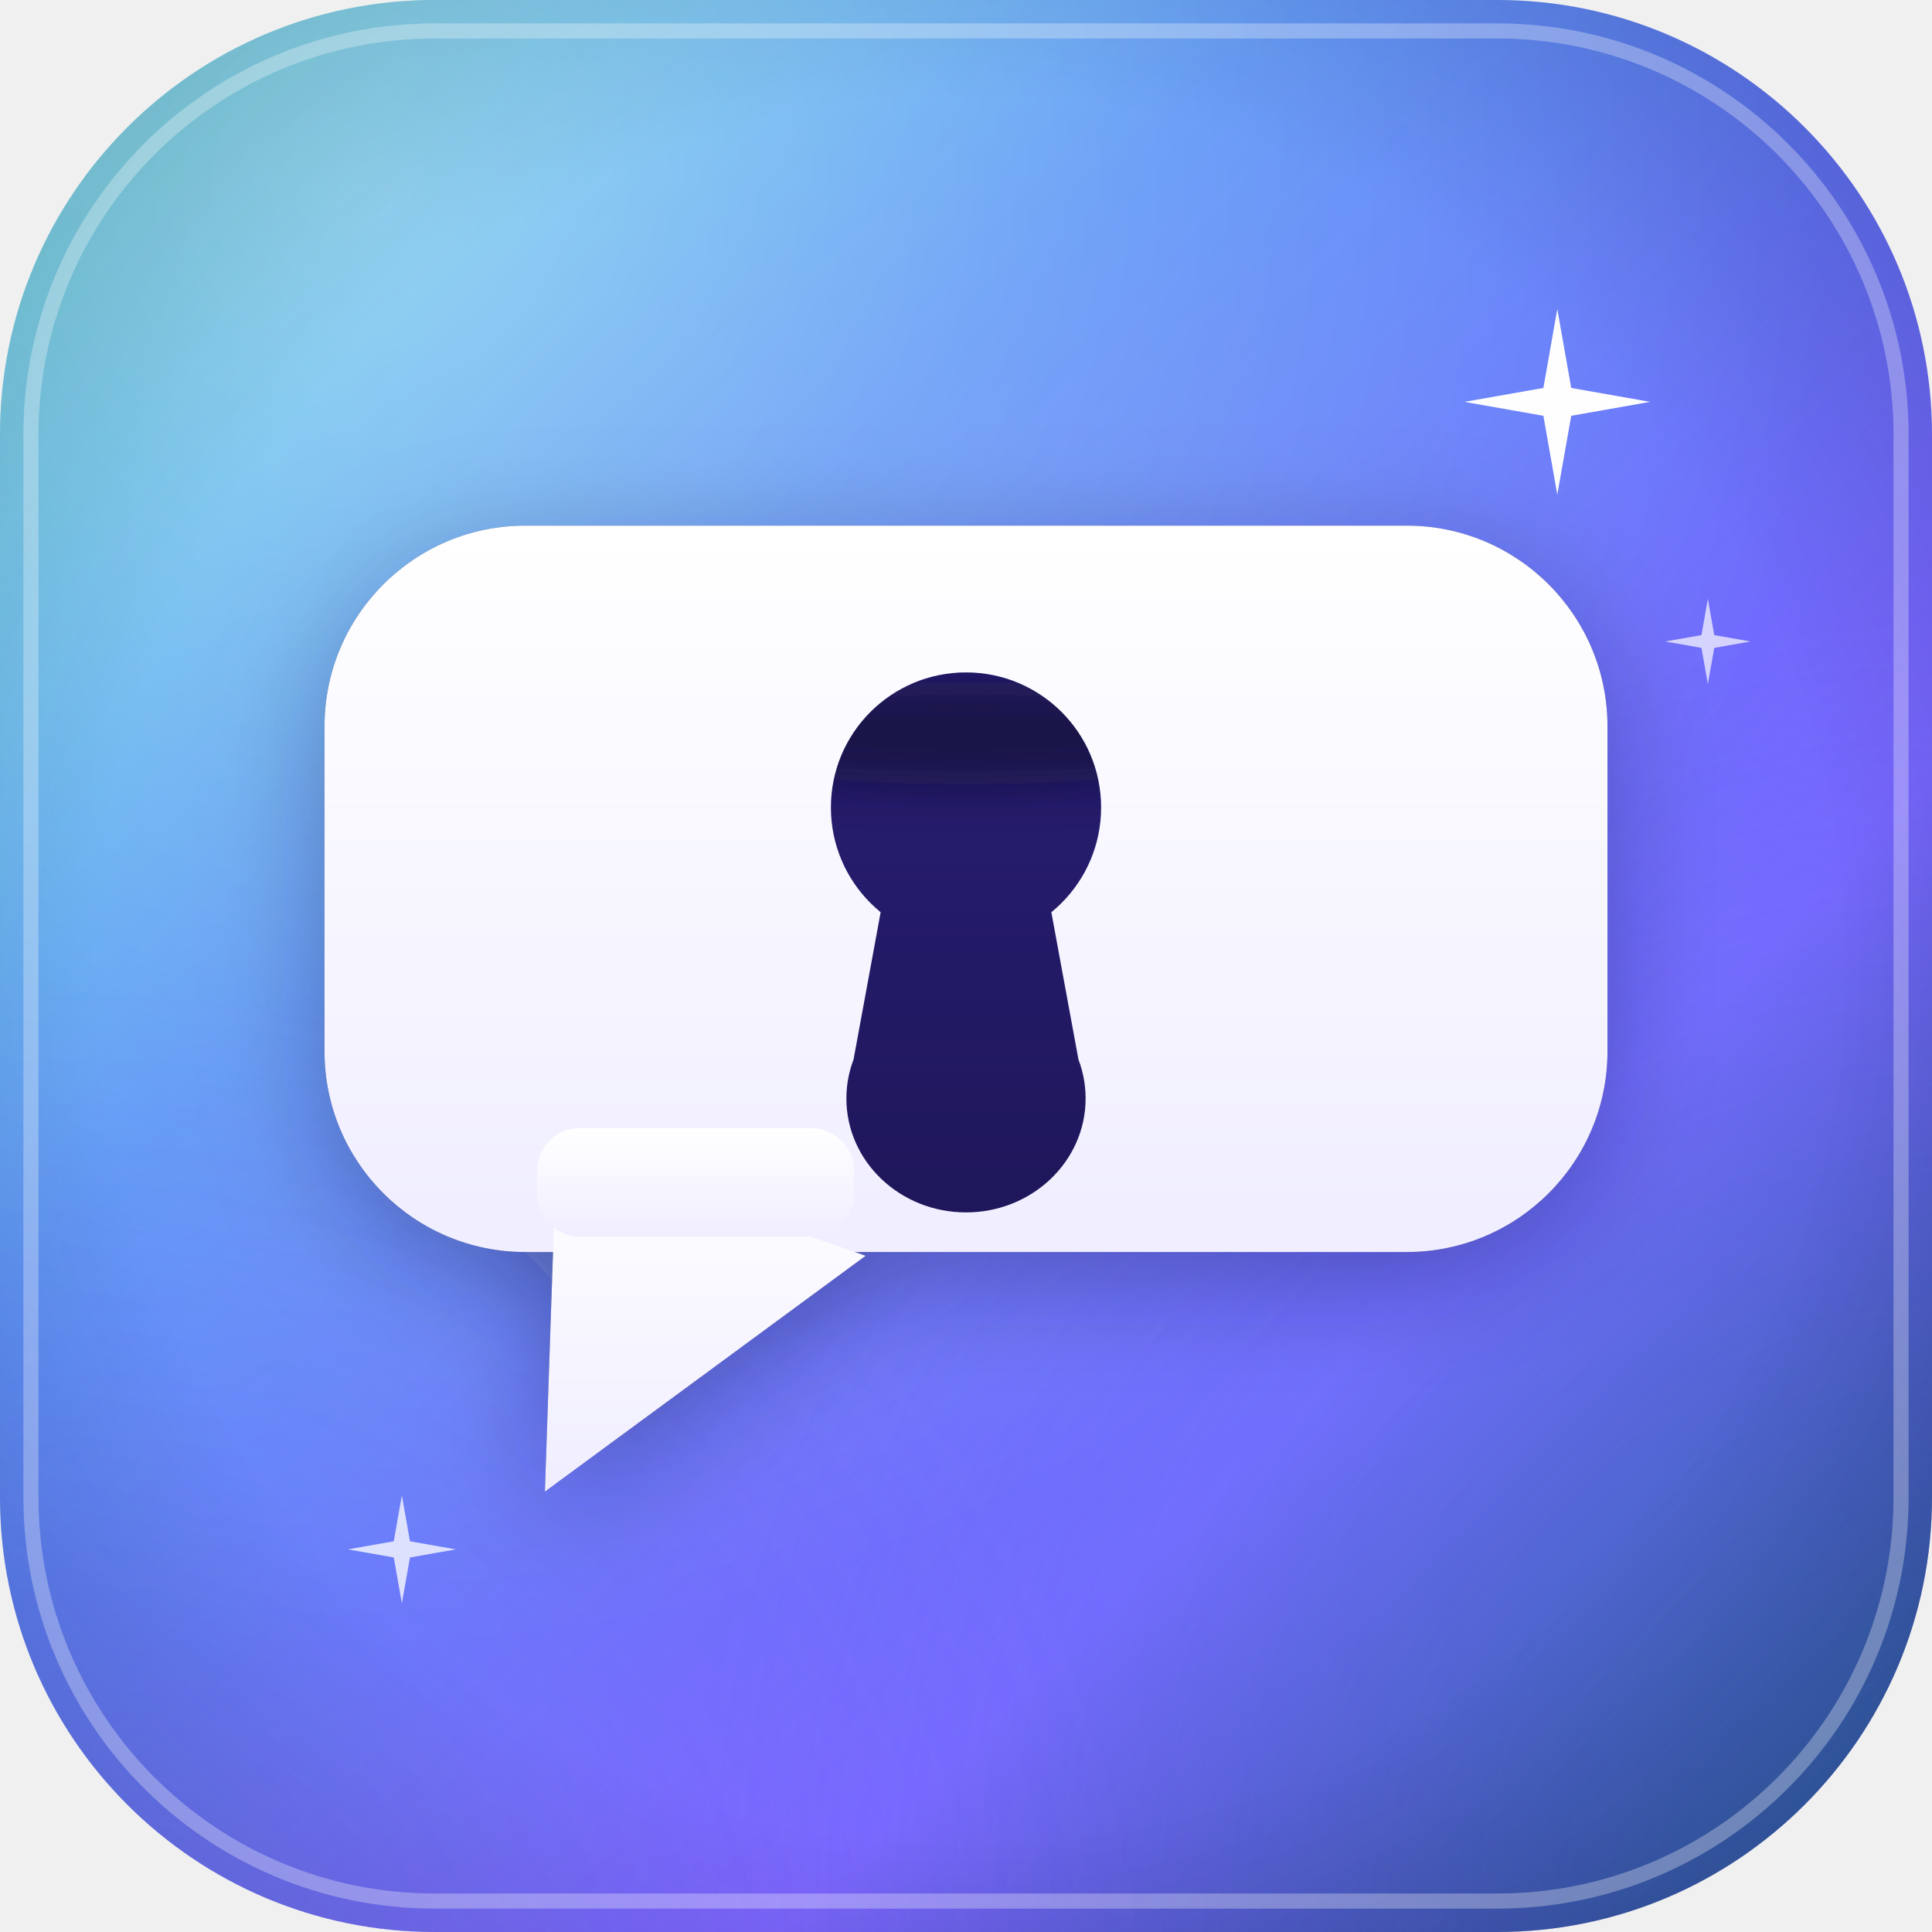
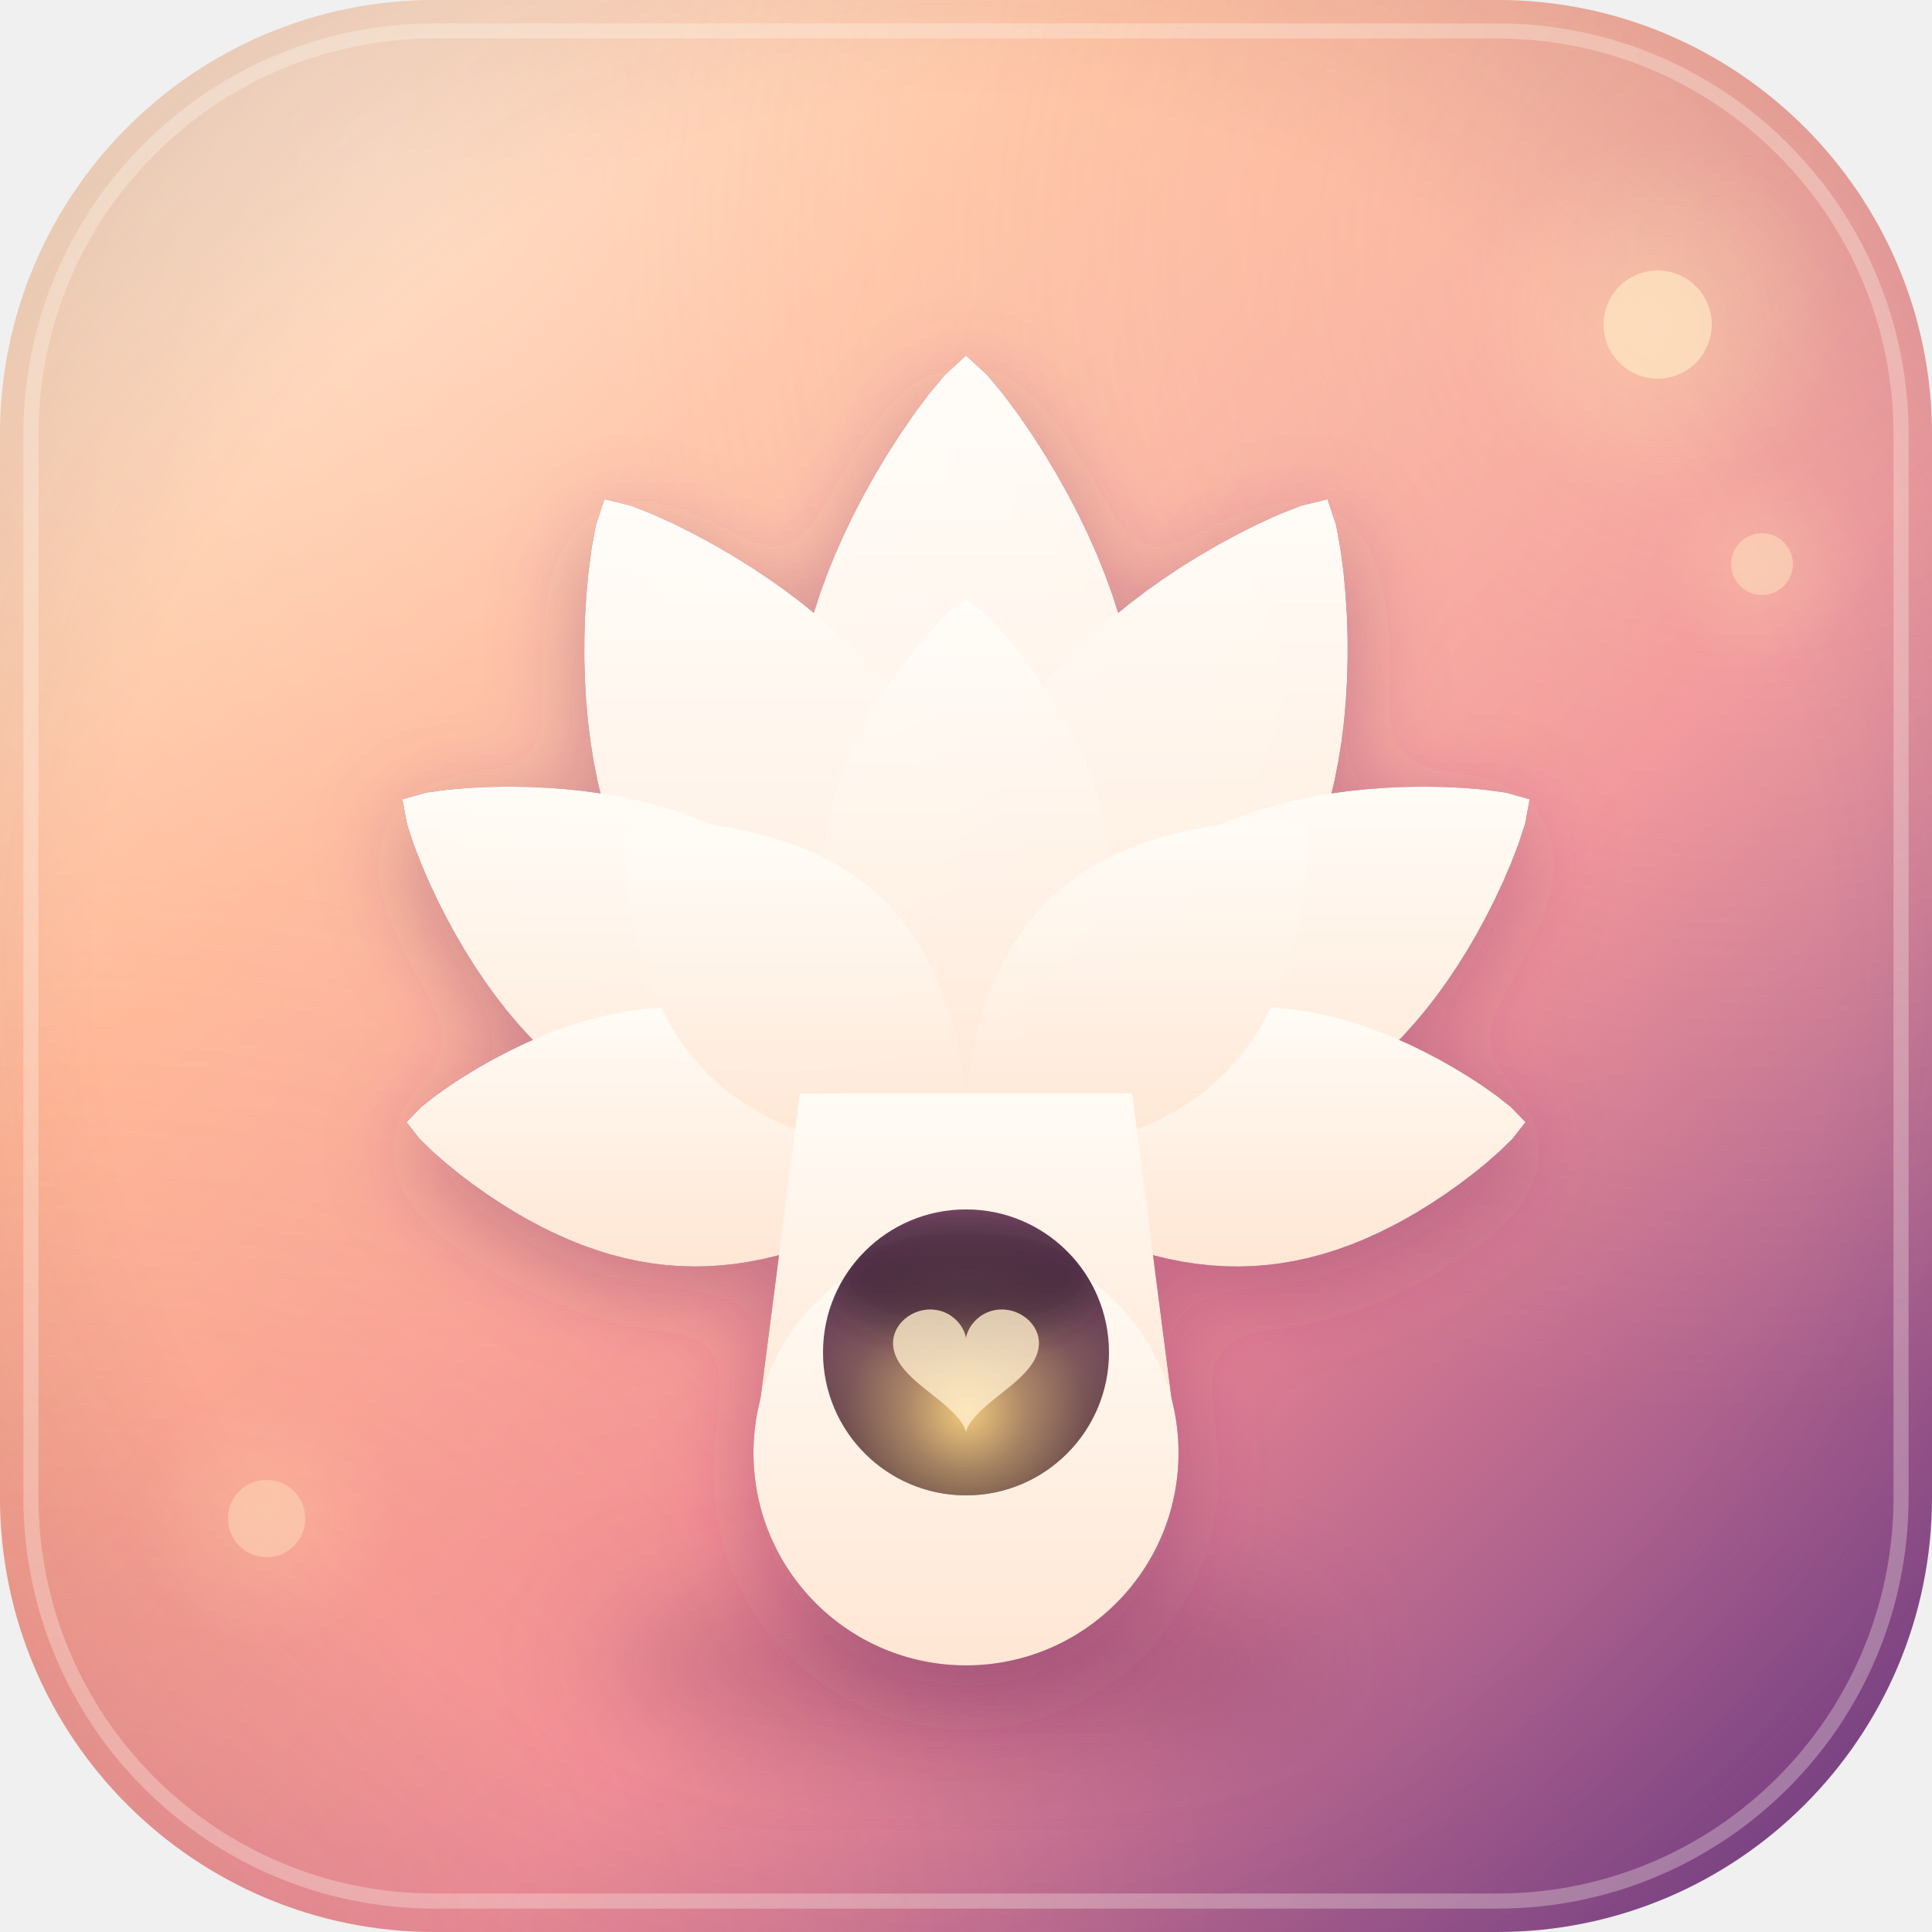
<svg xmlns="http://www.w3.org/2000/svg" viewBox="0 0 512 512" width="512" height="512" role="img" aria-label="匿名树洞 插件图标">
  <defs>
    <linearGradient id="bg" x1="0" y1="0" x2="1" y2="1">
-       <stop offset="0" stop-color="#4ADEDE" />
-       <stop offset="0.34" stop-color="#4D8BF5" />
-       <stop offset="0.70" stop-color="#7B61FF" />
-       <stop offset="1" stop-color="#2B1E6E" />
+       <stop offset="0" stop-color="#FFE0AC" />
+       <stop offset="0.3" stop-color="#FFAC86" />
+       <stop offset="0.62" stop-color="#F08894" />
+       <stop offset="1" stop-color="#683986" />
    </linearGradient>
-     <radialGradient id="glow" cx="0.19" cy="0.10" r="0.75">
-       <stop offset="0" stop-color="#ffffff" stop-opacity="0.40" />
+     <radialGradient id="glow" cx="0.2" cy="0.085" r="0.72">
+       <stop offset="0" stop-color="#ffffff" stop-opacity="0.44" />
      <stop offset="1" stop-color="#ffffff" stop-opacity="0" />
    </radialGradient>
-     <radialGradient id="rimCyan" cx="1.02" cy="0.98" r="0.66">
-       <stop offset="0" stop-color="#22D3EE" stop-opacity="0.36" />
-       <stop offset="1" stop-color="#22D3EE" stop-opacity="0" />
+     <radialGradient id="rimGold" cx="0.9" cy="0.13" r="0.6">
+       <stop offset="0" stop-color="#FFF3CA" stop-opacity="0.3" />
+       <stop offset="1" stop-color="#FFF3CA" stop-opacity="0" />
    </radialGradient>
-     <radialGradient id="rimViolet" cx="0.05" cy="1.06" r="0.55">
-       <stop offset="0" stop-color="#A88CFF" stop-opacity="0.20" />
-       <stop offset="1" stop-color="#A88CFF" stop-opacity="0" />
+     <radialGradient id="rimWarm" cx="0.05" cy="1.03" r="0.58">
+       <stop offset="0" stop-color="#FFBEAC" stop-opacity="0.24" />
+       <stop offset="1" stop-color="#FFBEAC" stop-opacity="0" />
    </radialGradient>
    <radialGradient id="vignette" cx="0.5" cy="0.5" r="0.72">
-       <stop offset="0.62" stop-color="#100C30" stop-opacity="0" />
-       <stop offset="1" stop-color="#100C30" stop-opacity="0.28" />
+       <stop offset="0.62" stop-color="#54265A" stop-opacity="0" />
+       <stop offset="1" stop-color="#54265A" stop-opacity="0.22" />
    </radialGradient>
-     <linearGradient id="bubbleFill" x1="0" y1="0" x2="0" y2="1">
-       <stop offset="0" stop-color="#ffffff" />
-       <stop offset="1" stop-color="#F0EEFF" />
+     <linearGradient id="treeFill" x1="0" y1="0" x2="0" y2="1">
+       <stop offset="0" stop-color="#FFFCF6" />
+       <stop offset="1" stop-color="#FFE6D4" />
    </linearGradient>
-     <linearGradient id="glyph" x1="0" y1="0" x2="0" y2="1">
-       <stop offset="0" stop-color="#342894" />
-       <stop offset="1" stop-color="#120C38" />
+     <radialGradient id="treeLight" gradientUnits="userSpaceOnUse" cx="204.8" cy="122.88" r="174.08">
+       <stop offset="0" stop-color="#ffffff" stop-opacity="0.34" />
+       <stop offset="1" stop-color="#ffffff" stop-opacity="0" />
+     </radialGradient>
+     <linearGradient id="holeFill" x1="0" y1="0" x2="0" y2="1">
+       <stop offset="0" stop-color="#804C70" />
+       <stop offset="1" stop-color="#341934" />
    </linearGradient>
-     <filter id="sh" x="-30%" y="-30%" width="160%" height="170%">
-       <feDropShadow dx="0" dy="8" stdDeviation="15" flood-color="#120D32" flood-opacity="0.55" />
+     <radialGradient id="holeGlow" gradientUnits="userSpaceOnUse" cx="256" cy="374.313" r="63.652">
+       <stop offset="0" stop-color="#FFD882" stop-opacity="0.92" />
+       <stop offset="0.25" stop-color="#FFD882" stop-opacity="0.53" />
+       <stop offset="0.5" stop-color="#FFD882" stop-opacity="0.24" />
+       <stop offset="0.75" stop-color="#FFD882" stop-opacity="0.07" />
+       <stop offset="1" stop-color="#FFD882" stop-opacity="0" />
+     </radialGradient>
+     <radialGradient id="sparkGlow">
+       <stop offset="0" stop-color="#FFEFBA" stop-opacity="0.39" />
+       <stop offset="1" stop-color="#FFEFBA" stop-opacity="0" />
+     </radialGradient>
+     <filter id="shTree" x="-30%" y="-30%" width="160%" height="175%">
+       <feDropShadow dx="0" dy="6.656" stdDeviation="12.288" flood-color="#7C346A" flood-opacity="0.38" />
    </filter>
    <filter id="soft" x="-60%" y="-60%" width="220%" height="220%">
-       <feGaussianBlur stdDeviation="7" />
+       <feGaussianBlur stdDeviation="15.36" />
+     </filter>
+     <filter id="softSm" x="-60%" y="-60%" width="220%" height="220%">
+       <feGaussianBlur stdDeviation="5.427" />
    </filter>
    <clipPath id="round">
      <rect x="0" y="0" width="512" height="512" rx="115.2" />
    </clipPath>
-     <clipPath id="khClip">
-       <circle cx="256" cy="214.0" r="35.8" />
-       <polygon points="236.5,224.8 275.5,224.8 287.7,291.1 224.3,291.1" />
-       <ellipse cx="256" cy="291.1" rx="31.7" ry="30.2" />
+     <clipPath id="holeClip">
+       <circle cx="256" cy="358.4" r="37.888" />
    </clipPath>
-     <g id="bubble">
-       <rect x="86.0" y="139.3" width="340.0" height="192.5" rx="53.2" />
-       <polygon points="147.5,304.1 144.4,395.3 229.4,332.8" />
-       <rect x="142.3" y="299.0" width="84.0" height="28.7" rx="11.3" />
+     <g id="tree">
+       <path d="M256 305.152L250.284 299.878L245.934 294.605L242.023 289.331L238.409 284.058L235.038 278.784L231.885 273.51L228.939 268.237L226.196 262.963L223.656 257.69L221.319 252.416L219.19 247.142L217.271 241.869L215.567 236.595L214.081 231.322L212.817 226.048L211.778 220.774L210.967 215.501L210.386 210.227L210.037 204.954L209.92 199.68L210.037 194.406L210.386 189.133L210.967 183.859L211.778 178.586L212.817 173.312L214.081 168.038L215.567 162.765L217.271 157.491L219.19 152.218L221.319 146.944L223.656 141.67L226.196 136.397L228.939 131.123L231.885 125.85L235.038 120.576L238.409 115.302L242.023 110.029L245.934 104.755L250.284 99.482L256 94.208L256 94.208L261.716 99.482L266.066 104.755L269.977 110.029L273.591 115.302L276.962 120.576L280.115 125.85L283.061 131.123L285.804 136.397L288.344 141.67L290.681 146.944L292.81 152.218L294.729 157.491L296.433 162.765L297.919 168.038L299.183 173.312L300.222 178.586L301.033 183.859L301.614 189.133L301.963 194.406L302.08 199.68L301.963 204.954L301.614 210.227L301.033 215.501L300.222 220.774L299.183 226.048L297.919 231.322L296.433 236.595L294.729 241.869L292.81 247.142L290.681 252.416L288.344 257.69L285.804 262.963L283.061 268.237L280.115 273.51L276.962 278.784L273.591 284.058L269.977 289.331L266.066 294.605L261.716 299.878L256 305.152Z" />
+       <path d="M256 305.152L248.938 303.417L242.992 301.064L237.404 298.513L232.059 295.827L226.911 293.031L221.942 290.136L217.142 287.148L212.508 284.067L208.039 280.896L203.736 277.632L199.602 274.274L195.641 270.821L191.854 267.271L188.246 263.622L184.819 259.872L181.575 256.021L178.518 252.067L175.648 248.008L172.968 243.845L170.477 239.576L168.177 235.202L166.067 230.723L164.146 226.139L162.412 221.45L160.865 216.659L159.502 211.766L158.319 206.772L157.315 201.68L156.486 196.49L155.829 191.205L155.341 185.827L155.02 180.356L154.863 174.793L154.873 169.139L155.051 163.391L155.408 157.544L155.962 151.588L156.76 145.497L157.915 139.207L160.186 132.299L160.186 132.299L167.248 134.034L173.194 136.387L178.782 138.939L184.127 141.625L189.275 144.421L194.244 147.315L199.044 150.304L203.678 153.384L208.147 156.556L212.45 159.82L216.584 163.177L220.545 166.631L224.332 170.181L227.94 173.83L231.367 177.579L234.611 181.43L237.668 185.385L240.538 189.443L243.218 193.606L245.709 197.875L248.009 202.249L250.119 206.728L252.04 211.312L253.774 216.001L255.321 220.792L256.684 225.685L257.867 230.679L258.871 235.772L259.7 240.961L260.357 246.246L260.845 251.625L261.166 257.096L261.323 262.658L261.313 268.312L261.135 274.06L260.779 279.907L260.224 285.863L259.426 291.955L258.271 298.244L256 305.152Z" />
+       <path d="M256 305.152L253.729 298.244L252.574 291.955L251.776 285.863L251.221 279.907L250.865 274.06L250.687 268.312L250.677 262.658L250.834 257.096L251.155 251.625L251.643 246.246L252.3 240.961L253.129 235.772L254.133 230.679L255.316 225.685L256.679 220.792L258.226 216.001L259.96 211.312L261.881 206.728L263.991 202.249L266.291 197.875L268.782 193.606L271.462 189.443L274.332 185.385L277.389 181.43L280.633 177.579L284.06 173.83L287.668 170.181L291.455 166.631L295.416 163.177L299.55 159.82L303.853 156.556L308.322 153.384L312.956 150.304L317.756 147.315L322.725 144.421L327.873 141.625L333.218 138.939L338.806 136.387L344.752 134.034L351.814 132.299L351.814 132.299L354.085 139.207L355.24 145.497L356.038 151.588L356.592 157.544L356.949 163.391L357.127 169.139L357.137 174.793L356.98 180.356L356.659 185.827L356.171 191.205L355.514 196.49L354.685 201.68L353.681 206.772L352.498 211.766L351.135 216.659L349.588 221.45L347.854 226.139L345.933 230.723L343.823 235.202L341.523 239.576L339.032 243.845L336.352 248.008L333.482 252.067L330.425 256.021L327.181 259.872L323.754 263.622L320.146 267.271L316.359 270.821L312.398 274.274L308.264 277.632L303.961 280.896L299.492 284.067L294.858 287.148L290.058 290.136L285.089 293.031L279.941 295.827L274.596 298.513L269.008 301.064L263.062 303.417L256 305.152Z" />
+       <path d="M256 305.152L249.708 306.912L244.027 307.694L238.543 308.162L233.192 308.416L227.949 308.497L222.804 308.422L217.752 308.198L212.79 307.829L207.919 307.315L203.139 306.655L198.452 305.846L193.86 304.887L189.363 303.774L184.964 302.505L180.664 301.077L176.465 299.487L172.368 297.735L168.374 295.818L164.484 293.734L160.697 291.484L157.015 289.068L153.437 286.484L149.963 283.735L146.592 280.821L143.323 277.743L140.154 274.505L137.085 271.107L134.114 267.554L131.238 263.846L128.457 259.988L125.768 255.981L123.171 251.828L120.664 247.531L118.248 243.088L115.925 238.497L113.7 233.749L111.583 228.828L109.599 223.694L107.811 218.245L106.635 211.818L106.635 211.818L112.927 210.058L118.608 209.276L124.092 208.809L129.443 208.554L134.686 208.473L139.831 208.549L144.883 208.773L149.845 209.142L154.716 209.656L159.495 210.316L164.183 211.124L168.775 212.083L173.272 213.196L177.671 214.465L181.971 215.894L186.17 217.483L190.267 219.235L194.261 221.153L198.151 223.236L201.938 225.486L205.62 227.903L209.198 230.486L212.672 233.235L216.043 236.15L219.312 239.227L222.481 242.466L225.55 245.863L228.521 249.417L231.397 253.124L234.178 256.983L236.867 260.989L239.464 265.142L241.971 269.44L244.386 273.882L246.71 278.474L248.935 283.221L251.052 288.142L253.036 293.277L254.824 298.725L256 305.152Z" />
+       <path d="M256 305.152L257.176 298.725L258.964 293.277L260.948 288.142L263.065 283.221L265.29 278.474L267.614 273.882L270.029 269.44L272.536 265.142L275.133 260.989L277.822 256.983L280.603 253.124L283.479 249.417L286.45 245.863L289.519 242.466L292.688 239.227L295.957 236.15L299.328 233.235L302.802 230.486L306.38 227.903L310.062 225.486L313.849 223.236L317.739 221.153L321.733 219.235L325.83 217.483L330.029 215.894L334.329 214.465L338.728 213.196L343.225 212.083L347.817 211.124L352.505 210.316L357.284 209.656L362.155 209.142L367.117 208.773L372.169 208.549L377.314 208.473L382.557 208.554L387.908 208.809L393.392 209.276L399.073 210.058L405.365 211.818L405.365 211.818L404.189 218.245L402.401 223.694L400.417 228.828L398.3 233.749L396.075 238.497L393.752 243.088L391.336 247.531L388.829 251.828L386.232 255.981L383.543 259.988L380.762 263.846L377.886 267.554L374.915 271.107L371.846 274.505L368.677 277.743L365.408 280.821L362.037 283.735L358.563 286.484L354.985 289.068L351.303 291.484L347.516 293.734L343.626 295.818L339.632 297.735L335.535 299.487L331.336 301.077L327.036 302.505L322.637 303.774L318.14 304.887L313.548 305.846L308.861 306.655L304.081 307.315L299.21 307.829L294.248 308.198L289.196 308.422L284.051 308.497L278.808 308.416L273.457 308.162L267.973 307.694L262.292 306.912L256 305.152Z" />
+       <path d="M256 305.152L252.07 309.207L248.194 312.247L244.335 314.96L240.487 317.453L236.649 319.765L232.819 321.914L228.997 323.91L225.184 325.755L221.378 327.449L217.58 328.992L213.79 330.381L210.008 331.613L206.235 332.686L202.47 333.596L198.714 334.342L194.966 334.92L191.228 335.328L187.498 335.566L183.778 335.631L180.066 335.524L176.364 335.243L172.671 334.789L168.986 334.163L165.311 333.365L161.645 332.399L157.987 331.265L154.338 329.966L150.698 328.505L147.065 326.884L143.441 325.106L139.826 323.175L136.218 321.092L132.618 318.859L129.025 316.475L125.441 313.936L121.866 311.236L118.3 308.355L114.745 305.253L111.208 301.825L107.723 297.381L107.723 297.381L111.653 293.326L115.53 290.286L119.389 287.573L123.237 285.08L127.075 282.769L130.905 280.619L134.726 278.623L138.54 276.778L142.346 275.084L146.144 273.541L149.934 272.152L153.715 270.92L157.489 269.848L161.253 268.937L165.01 268.192L168.757 267.614L172.496 267.205L176.225 266.967L179.946 266.902L183.657 267.01L187.359 267.29L191.053 267.744L194.737 268.371L198.412 269.168L202.079 270.134L205.736 271.268L209.385 272.567L213.026 274.029L216.658 275.649L220.282 277.427L223.898 279.358L227.506 281.441L231.106 283.674L234.698 286.059L238.282 288.597L241.858 291.297L245.424 294.178L248.978 297.28L252.516 300.708L256 305.152Z" />
+       <path d="M256 305.152L259.484 300.708L263.022 297.28L266.576 294.178L270.142 291.297L273.718 288.597L277.302 286.059L280.894 283.674L284.494 281.441L288.102 279.358L291.718 277.427L295.342 275.649L298.974 274.029L302.615 272.567L306.264 271.268L309.921 270.134L313.588 269.168L317.263 268.371L320.947 267.744L324.641 267.29L328.343 267.01L332.054 266.902L335.775 266.967L339.504 267.205L343.243 267.614L346.99 268.192L350.747 268.937L354.511 269.848L358.285 270.92L362.066 272.152L365.856 273.541L369.654 275.084L373.46 276.778L377.274 278.623L381.095 280.619L384.925 282.769L388.763 285.08L392.611 287.573L396.47 290.286L400.347 293.326L404.277 297.381L404.277 297.381L400.792 301.825L397.255 305.253L393.7 308.355L390.134 311.236L386.559 313.936L382.975 316.475L379.382 318.859L375.782 321.092L372.174 323.175L368.559 325.106L364.935 326.884L361.302 328.505L357.662 329.966L354.013 331.265L350.355 332.399L346.689 333.365L343.014 334.163L339.329 334.789L335.636 335.243L331.934 335.524L328.222 335.631L324.502 335.566L320.772 335.328L317.034 334.92L313.286 334.342L309.53 333.596L305.765 332.686L301.992 331.613L298.21 330.381L294.42 328.992L290.622 327.449L286.816 325.755L283.003 323.91L279.181 321.914L275.351 319.765L271.513 317.453L267.665 314.96L263.806 312.247L259.93 309.207L256 305.152Z" />
+       <path d="M256 305.152L251.3 301.491L247.723 297.83L244.508 294.17L241.536 290.509L238.764 286.848L236.172 283.187L233.75 279.526L231.495 275.866L229.406 272.205L227.485 268.544L225.734 264.883L224.156 261.222L222.755 257.562L221.533 253.901L220.494 250.24L219.639 246.579L218.973 242.918L218.495 239.258L218.208 235.597L218.112 231.936L218.208 228.275L218.495 224.614L218.973 220.954L219.639 217.293L220.494 213.632L221.533 209.971L222.755 206.31L224.156 202.65L225.734 198.989L227.485 195.328L229.406 191.667L231.495 188.006L233.75 184.346L236.172 180.685L238.764 177.024L241.536 173.363L244.508 169.702L247.723 166.042L251.3 162.381L256 158.72L256 158.72L260.7 162.381L264.277 166.042L267.492 169.702L270.464 173.363L273.236 177.024L275.828 180.685L278.25 184.346L280.505 188.006L282.594 191.667L284.515 195.328L286.266 198.989L287.844 202.65L289.245 206.31L290.467 209.971L291.506 213.632L292.361 217.293L293.027 220.954L293.505 224.614L293.792 228.275L293.888 231.936L293.792 235.597L293.505 239.258L293.027 242.918L292.361 246.579L291.506 250.24L290.467 253.901L289.245 257.562L287.844 261.222L286.266 264.883L284.515 268.544L282.594 272.205L280.505 275.866L278.25 279.526L275.828 283.187L273.236 286.848L270.464 290.509L267.492 294.17L264.277 297.83L260.7 301.491L256 305.152Z" />
+       <path d="M256 305.152L250.93 305.907L246.534 305.962L242.356 305.793L238.324 305.472L234.412 305.027L230.608 304.47L226.906 303.808L223.304 303.041L219.803 302.171L216.402 301.197L213.103 300.116L209.909 298.928L206.82 297.631L203.84 296.221L200.969 294.698L198.209 293.06L195.562 291.305L193.028 289.433L190.609 287.442L188.305 285.332L186.116 283.103L184.041 280.755L182.082 278.288L180.236 275.704L178.502 273.003L176.88 270.187L175.367 267.257L173.963 264.216L172.664 261.064L171.469 257.806L170.377 254.441L169.385 250.972L168.493 247.399L167.702 243.723L167.013 239.94L166.431 236.046L165.97 232.028L165.655 227.858L165.557 223.463L166.134 218.37L166.134 218.37L171.205 217.615L175.6 217.56L179.779 217.729L183.811 218.049L187.723 218.495L191.527 219.051L195.228 219.714L198.83 220.481L202.332 221.351L205.732 222.325L209.031 223.405L212.225 224.593L215.314 225.891L218.295 227.3L221.166 228.823L223.926 230.462L226.573 232.216L229.106 234.089L231.526 236.08L233.83 238.19L236.019 240.419L238.093 242.767L240.053 245.234L241.899 247.818L243.632 250.519L245.254 253.335L246.767 256.265L248.172 259.306L249.47 262.457L250.665 265.716L251.758 269.081L252.749 272.55L253.641 276.123L254.433 279.799L255.122 283.581L255.703 287.475L256.165 291.493L256.479 295.664L256.577 300.058L256 305.152Z" />
+       <path d="M256 305.152L255.423 300.058L255.521 295.664L255.835 291.493L256.297 287.475L256.878 283.581L257.567 279.799L258.359 276.123L259.251 272.55L260.242 269.081L261.335 265.716L262.53 262.457L263.828 259.306L265.233 256.265L266.746 253.335L268.368 250.519L270.101 247.818L271.947 245.234L273.907 242.767L275.981 240.419L278.17 238.19L280.474 236.08L282.894 234.089L285.427 232.216L288.074 230.462L290.834 228.823L293.705 227.3L296.686 225.891L299.775 224.593L302.969 223.405L306.268 222.325L309.668 221.351L313.17 220.481L316.772 219.714L320.473 219.051L324.277 218.495L328.189 218.049L332.221 217.729L336.4 217.56L340.795 217.615L345.866 218.37L345.866 218.37L346.443 223.463L346.345 227.858L346.03 232.028L345.569 236.046L344.987 239.94L344.298 243.723L343.507 247.399L342.615 250.972L341.623 254.441L340.531 257.806L339.336 261.064L338.037 264.216L336.633 267.257L335.12 270.187L333.498 273.003L331.764 275.704L329.918 278.288L327.959 280.755L325.884 283.103L323.695 285.332L321.391 287.442L318.972 289.433L316.438 291.305L313.791 293.06L311.031 294.698L308.16 296.221L305.18 297.631L302.091 298.928L298.897 300.116L295.598 301.197L292.197 302.171L288.696 303.041L285.094 303.808L281.392 304.47L277.588 305.027L273.676 305.472L269.644 305.793L265.466 305.962L261.07 305.907L256 305.152Z" />
+       <polygon points="211.968,289.792 300.032,289.792 312.32,385.024 199.68,385.024" />
+       <ellipse cx="256" cy="385.024" rx="56.32" ry="56.32" />
    </g>
-     <path id="spark" d="M0 -1 L0.15 -0.15 L1 0 L0.15 0.15 L0 1 L-0.15 0.15 L-1 0 L-0.15 -0.15 Z" />
+     <mask id="treeMask">
+       <use href="#tree" fill="#ffffff" />
+     </mask>
  </defs>
  <g clip-path="url(#round)">
    <rect width="512" height="512" fill="url(#bg)" />
    <rect width="512" height="512" fill="url(#glow)" />
-     <rect width="512" height="512" fill="url(#rimCyan)" />
-     <rect width="512" height="512" fill="url(#rimViolet)" />
+     <rect width="512" height="512" fill="url(#rimGold)" />
+     <rect width="512" height="512" fill="url(#rimWarm)" />
    <rect width="512" height="512" fill="url(#vignette)" />
+     <ellipse cx="256" cy="440.832" rx="94.208" ry="19.968" fill="#783060" opacity="0.36" filter="url(#soft)" />
+     <g filter="url(#shTree)">
+       <use href="#tree" fill="#7C346A" />
+     </g>
+     <use href="#tree" fill="url(#treeFill)" />
+     <g mask="url(#treeMask)">
+       <rect width="512" height="512" fill="url(#treeLight)" />
+     </g>
+     <circle cx="256" cy="358.4" r="37.888" fill="url(#holeFill)" />
+     <g clip-path="url(#holeClip)">
+       <rect width="512" height="512" fill="url(#holeGlow)" />
+       <ellipse cx="256" cy="338.698" rx="37.888" ry="16.671" fill="#2A122A" opacity="0.6" filter="url(#softSm)" />
+       <path d="M256 354.833L256.001 354.805L256.007 354.721L256.022 354.582L256.052 354.391L256.101 354.15L256.174 353.863L256.274 353.533L256.405 353.166L256.57 352.767L256.773 352.341L257.016 351.895L257.3 351.434L257.628 350.967L257.999 350.498L258.415 350.036L258.875 349.586L259.379 349.156L259.924 348.751L260.509 348.377L261.132 348.04L261.789 347.745L262.477 347.496L263.192 347.298L263.93 347.153L264.686 347.064L265.455 347.034L266.232 347.063L267.01 347.152L267.785 347.301L268.551 347.51L269.301 347.778L270.03 348.101L270.732 348.479L271.402 348.909L272.034 349.386L272.622 349.908L273.163 350.472L273.652 351.072L274.084 351.705L274.456 352.366L274.764 353.052L275.007 353.758L275.182 354.481L275.288 355.216L275.323 355.96L275.288 356.709L275.182 357.461L275.007 358.212L274.764 358.961L274.456 359.705L274.084 360.443L273.652 361.173L273.163 361.894L272.622 362.605L272.034 363.307L271.402 363.998L270.732 364.679L270.03 365.349L269.301 366.01L268.551 366.662L267.785 367.305L267.01 367.939L266.232 368.565L265.455 369.183L264.686 369.794L263.93 370.397L263.192 370.993L262.477 371.581L261.789 372.161L261.132 372.731L260.509 373.291L259.924 373.84L259.379 374.375L258.875 374.897L258.415 375.402L257.999 375.889L257.628 376.356L257.3 376.8L257.016 377.219L256.773 377.612L256.57 377.975L256.405 378.307L256.274 378.605L256.174 378.868L256.101 379.093L256.052 379.28L256.022 379.427L256.007 379.532L256.001 379.596L256 379.617L255.999 379.596L255.993 379.532L255.978 379.427L255.948 379.28L255.899 379.093L255.826 378.868L255.726 378.605L255.595 378.307L255.43 377.975L255.227 377.612L254.984 377.219L254.7 376.8L254.372 376.356L254.001 375.889L253.585 375.402L253.125 374.897L252.621 374.375L252.076 373.84L251.491 373.291L250.868 372.731L250.211 372.161L249.523 371.581L248.808 370.993L248.07 370.397L247.314 369.794L246.545 369.183L245.768 368.565L244.99 367.939L244.215 367.305L243.449 366.662L242.699 366.01L241.97 365.349L241.268 364.679L240.598 363.998L239.966 363.307L239.378 362.605L238.837 361.894L238.348 361.173L237.916 360.443L237.544 359.705L237.236 358.961L236.993 358.212L236.818 357.461L236.712 356.709L236.677 355.96L236.712 355.216L236.818 354.481L236.993 353.758L237.236 353.052L237.544 352.366L237.916 351.705L238.348 351.072L238.837 350.472L239.378 349.908L239.966 349.386L240.598 348.909L241.268 348.479L241.97 348.101L242.699 347.778L243.449 347.51L244.215 347.301L244.99 347.152L245.768 347.063L246.545 347.034L247.314 347.064L248.07 347.153L248.808 347.298L249.523 347.496L250.211 347.745L250.868 348.04L251.491 348.377L252.076 348.751L252.621 349.156L253.125 349.586L253.585 350.036L254.001 350.498L254.372 350.967L254.7 351.434L254.984 351.895L255.227 352.341L255.43 352.767L255.595 353.166L255.726 353.533L255.826 353.863L255.899 354.15L255.948 354.391L255.978 354.582L255.993 354.721L255.999 354.805Z" fill="#FFDB98" opacity="0.6" />
+       <path d="M256 354.833L256.001 354.805L256.007 354.721L256.022 354.582L256.052 354.391L256.101 354.15L256.174 353.863L256.274 353.533L256.405 353.166L256.57 352.767L256.773 352.341L257.016 351.895L257.3 351.434L257.628 350.967L257.999 350.498L258.415 350.036L258.875 349.586L259.379 349.156L259.924 348.751L260.509 348.377L261.132 348.04L261.789 347.745L262.477 347.496L263.192 347.298L263.93 347.153L264.686 347.064L265.455 347.034L266.232 347.063L267.01 347.152L267.785 347.301L268.551 347.51L269.301 347.778L270.03 348.101L270.732 348.479L271.402 348.909L272.034 349.386L272.622 349.908L273.163 350.472L273.652 351.072L274.084 351.705L274.456 352.366L274.764 353.052L275.007 353.758L275.182 354.481L275.288 355.216L275.323 355.96L275.288 356.709L275.182 357.461L275.007 358.212L274.764 358.961L274.456 359.705L274.084 360.443L273.652 361.173L273.163 361.894L272.622 362.605L272.034 363.307L271.402 363.998L270.732 364.679L270.03 365.349L269.301 366.01L268.551 366.662L267.785 367.305L267.01 367.939L266.232 368.565L265.455 369.183L264.686 369.794L263.93 370.397L263.192 370.993L262.477 371.581L261.789 372.161L261.132 372.731L260.509 373.291L259.924 373.84L259.379 374.375L258.875 374.897L258.415 375.402L257.999 375.889L257.628 376.356L257.3 376.8L257.016 377.219L256.773 377.612L256.57 377.975L256.405 378.307L256.274 378.605L256.174 378.868L256.101 379.093L256.052 379.28L256.022 379.427L256.007 379.532L256.001 379.596L256 379.617L255.999 379.596L255.993 379.532L255.978 379.427L255.948 379.28L255.899 379.093L255.826 378.868L255.726 378.605L255.595 378.307L255.43 377.975L255.227 377.612L254.984 377.219L254.7 376.8L254.372 376.356L254.001 375.889L253.585 375.402L253.125 374.897L252.621 374.375L252.076 373.84L251.491 373.291L250.868 372.731L250.211 372.161L249.523 371.581L248.808 370.993L248.07 370.397L247.314 369.794L246.545 369.183L245.768 368.565L244.99 367.939L244.215 367.305L243.449 366.662L242.699 366.01L241.97 365.349L241.268 364.679L240.598 363.998L239.966 363.307L239.378 362.605L238.837 361.894L238.348 361.173L237.916 360.443L237.544 359.705L237.236 358.961L236.993 358.212L236.818 357.461L236.712 356.709L236.677 355.96L236.712 355.216L236.818 354.481L236.993 353.758L237.236 353.052L237.544 352.366L237.916 351.705L238.348 351.072L238.837 350.472L239.378 349.908L239.966 349.386L240.598 348.909L241.268 348.479L241.97 348.101L242.699 347.778L243.449 347.51L244.215 347.301L244.99 347.152L245.768 347.063L246.545 347.034L247.314 347.064L248.07 347.153L248.808 347.298L249.523 347.496L250.211 347.745L250.868 348.04L251.491 348.377L252.076 348.751L252.621 349.156L253.125 349.586L253.585 350.036L254.001 350.498L254.372 350.967L254.7 351.434L254.984 351.895L255.227 352.341L255.43 352.767L255.595 353.166L255.726 353.533L255.826 353.863L255.899 354.15L255.948 354.391L255.978 354.582L255.993 354.721L255.999 354.805Z" fill="#FFF9EB" opacity="0.5" />
+     </g>
  </g>
-   <rect x="8.2" y="8.2" width="495.6" height="495.6" rx="107.0" fill="none" stroke="#ffffff" stroke-opacity="0.30" stroke-width="4" />
-   <g filter="url(#sh)">
-     <use href="#bubble" fill="#120D32" fill-opacity="0.55" />
-   </g>
-   <use href="#bubble" fill="url(#bubbleFill)" />
-   <g clip-path="url(#khClip)">
-     <rect width="512" height="512" fill="url(#glyph)" />
-     <ellipse cx="256" cy="194.3" rx="86" ry="13.3" fill="#0A0720" opacity="0.55" filter="url(#soft)" />
-   </g>
-   <g fill="#ffffff">
-     <use href="#spark" transform="translate(412.7 106.5) scale(24.6)" opacity="0.99" />
-     <use href="#spark" transform="translate(452.6 170.0) scale(11.3)" opacity="0.70" />
-     <use href="#spark" transform="translate(106.5 410.6) scale(14.3)" opacity="0.77" />
-   </g>
+   <rect x="8.2" y="8.2" width="495.6" height="495.6" rx="107" fill="none" stroke="#FFFAF2" stroke-opacity="0.3" stroke-width="4" />
+   <circle cx="439.296" cy="86.016" r="48.742" fill="url(#sparkGlow)" opacity="0.774" />
+   <circle cx="439.296" cy="86.016" r="14.336" fill="#FFE9C4" opacity="0.686" />
+   <circle cx="466.944" cy="149.504" r="27.853" fill="url(#sparkGlow)" opacity="0.528" />
+   <circle cx="466.944" cy="149.504" r="8.192" fill="#FFE9C4" opacity="0.468" />
+   <circle cx="70.656" cy="402.432" r="34.816" fill="url(#sparkGlow)" opacity="0.458" />
+   <circle cx="70.656" cy="402.432" r="10.24" fill="#FFE9C4" opacity="0.406" />
</svg>
